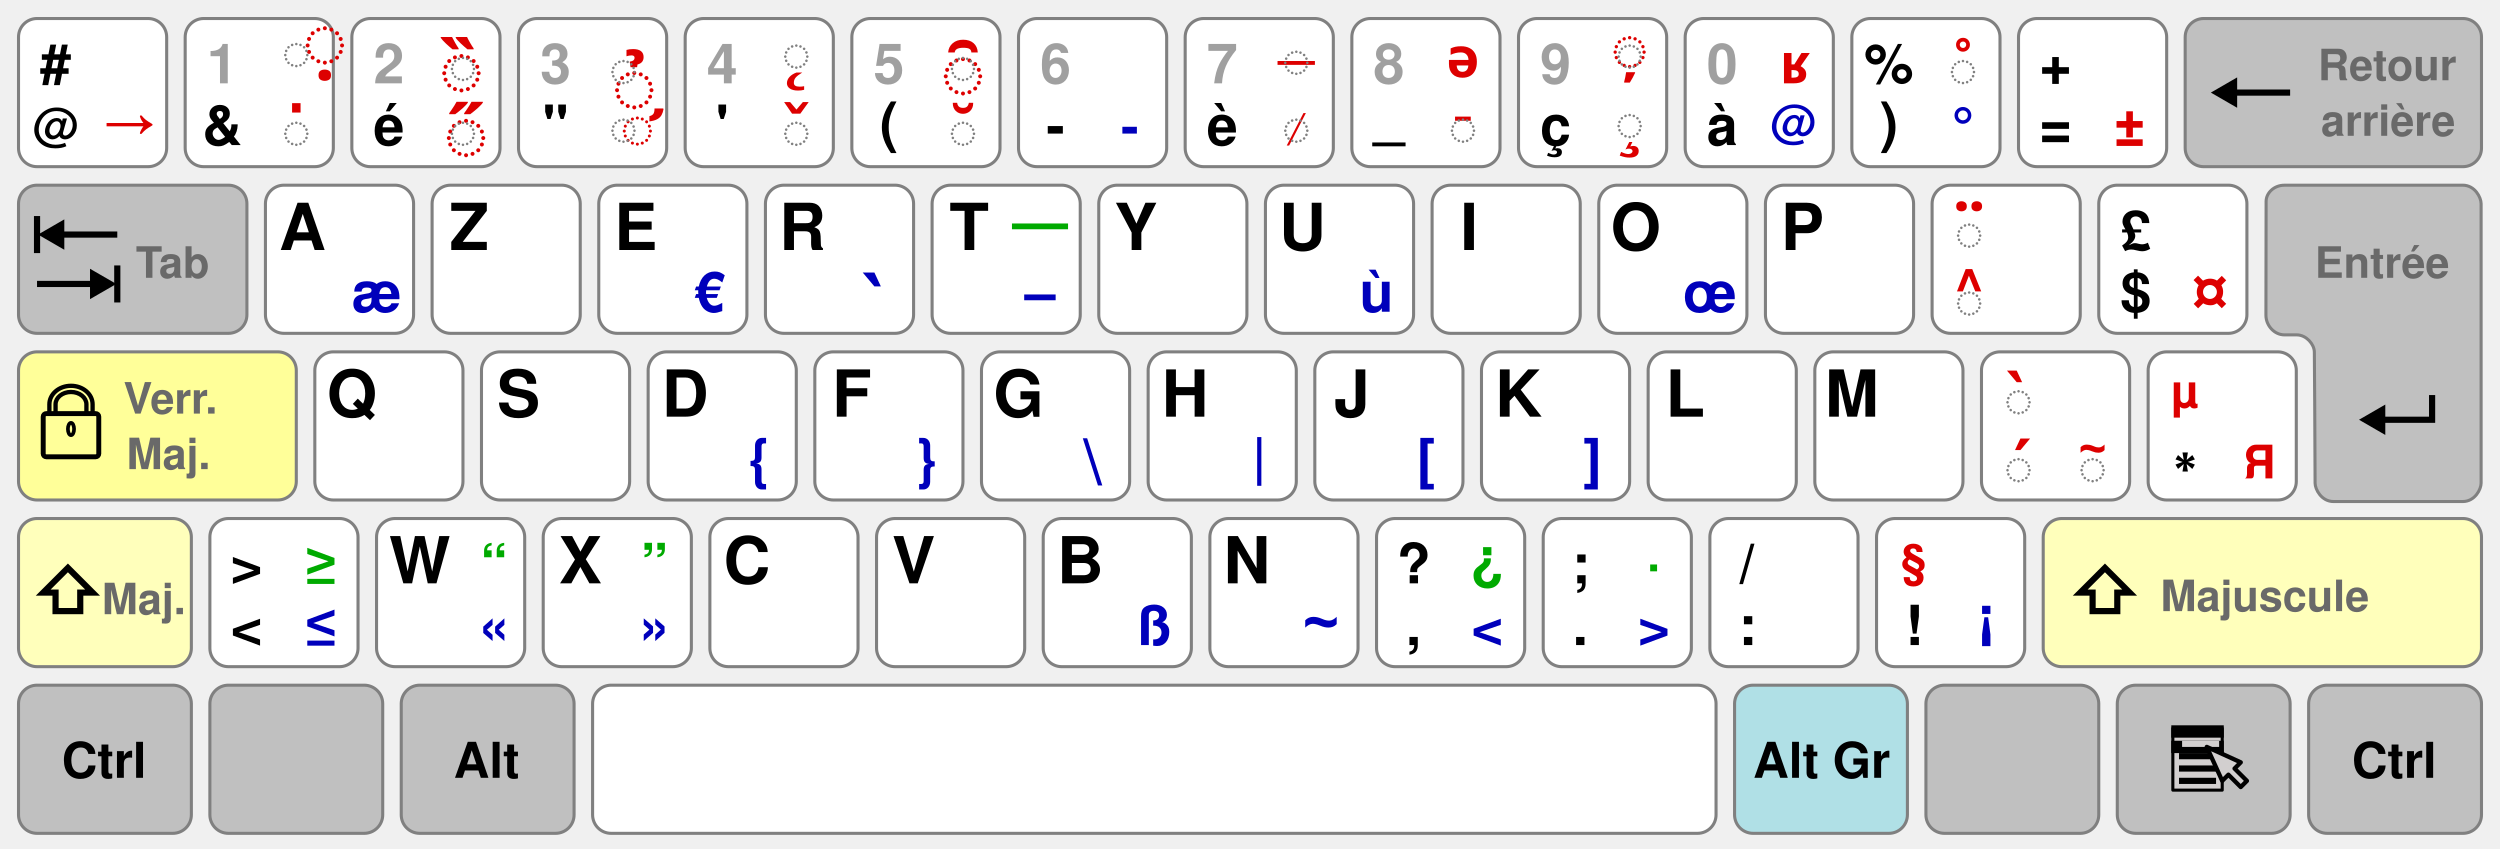
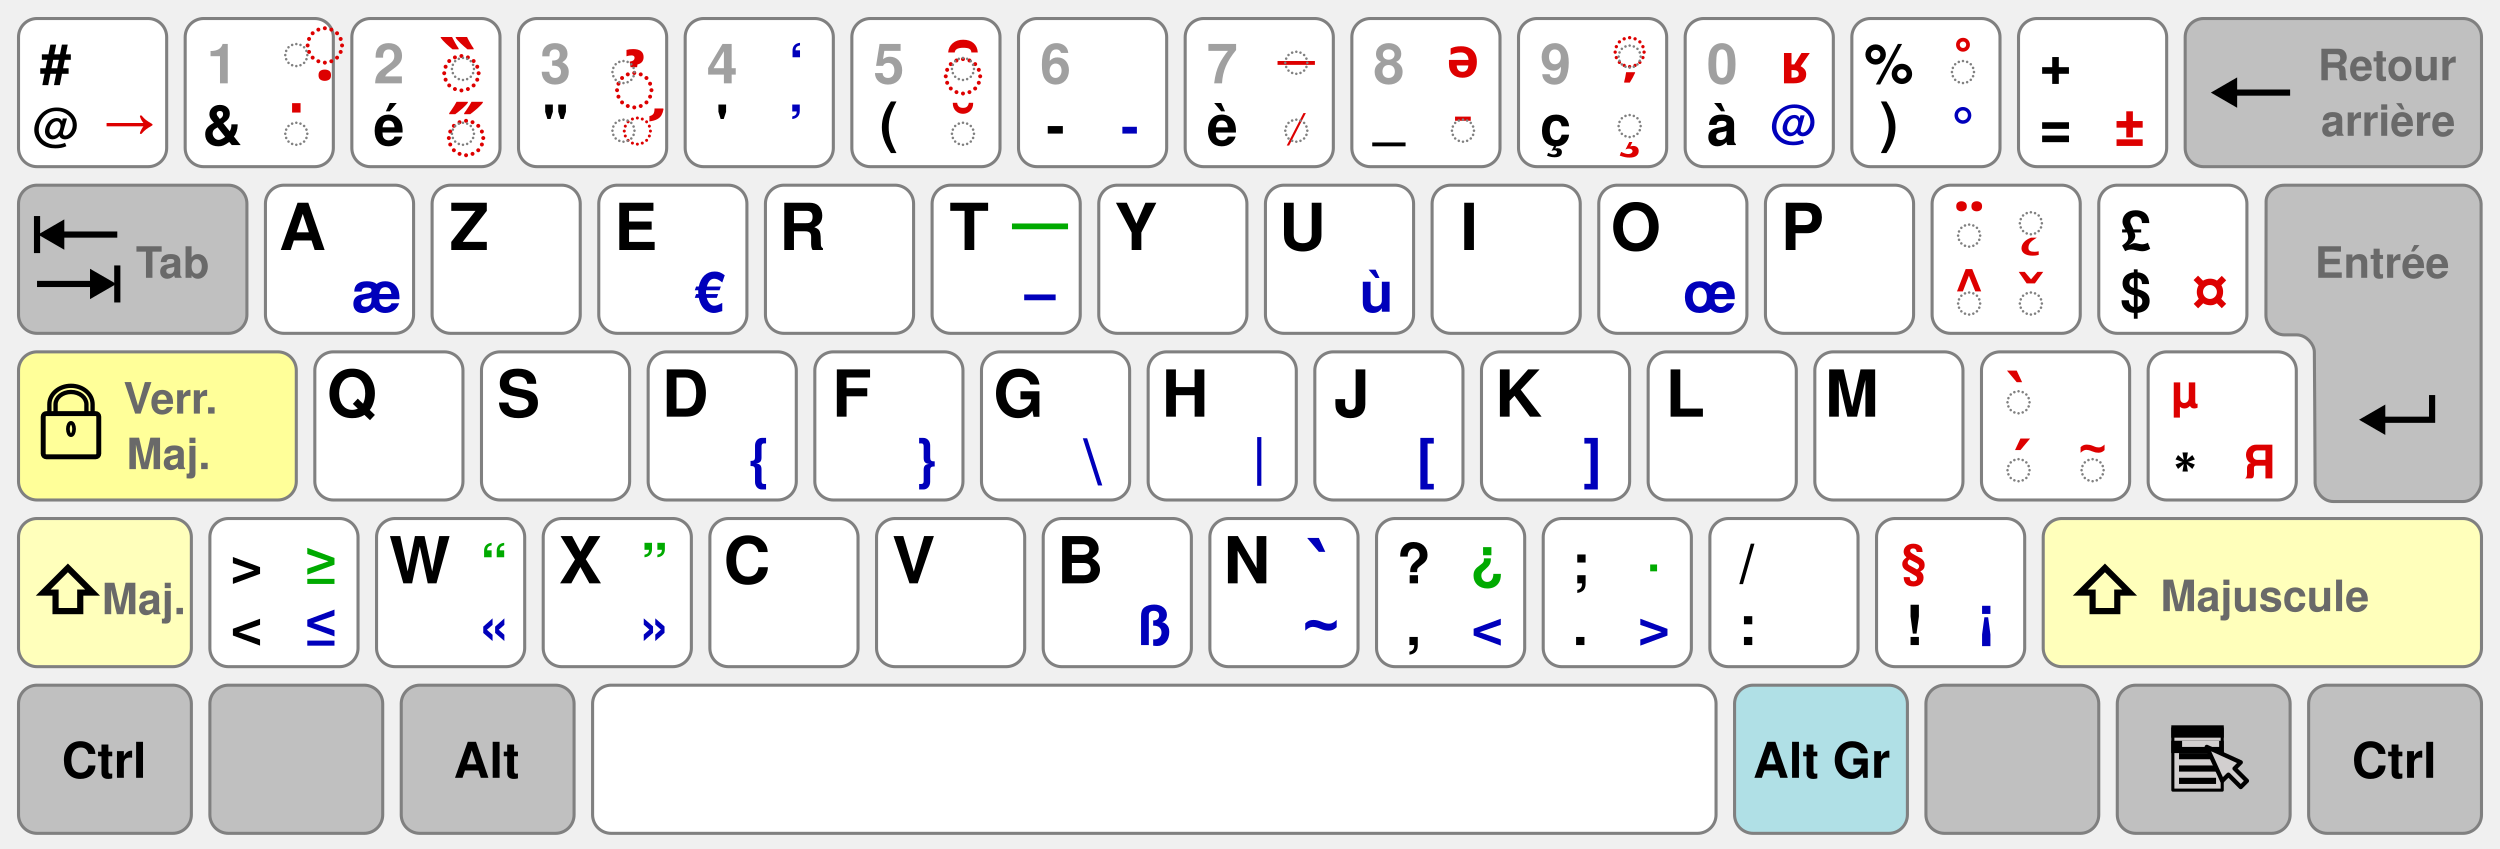
<svg xmlns="http://www.w3.org/2000/svg" xmlns:xlink="http://www.w3.org/1999/xlink" data-bbox="6 3 798 267" width="810" height="275" data-type="ugc">
  <g>
    <defs>
      <marker id="394c868e-2f39-435d-b176-720191200dfc" refX="0" refY="0" orient="auto" overflow="visible">
        <path d="M2.308 0l-3.46 2v-4l3.46 2z" fill-rule="evenodd" stroke="#000000" stroke-width=".4pt" />
      </marker>
    </defs>
    <g stroke="#808080">
      <path id="touche-carree" fill="#ffffff" d="M54 12v36a6 6 0 0 1-6 6H12a6 6 0 0 1-6-6V12a6 6 0 0 1 6-6h36a6 6 0 0 1 6 6z" />
      <use xlink:href="#touche-carree" transform="translate(54)" />
      <use xlink:href="#touche-carree" transform="translate(108)" />
      <use xlink:href="#touche-carree" transform="translate(162)" />
      <use xlink:href="#touche-carree" transform="translate(216)" />
      <use xlink:href="#touche-carree" transform="translate(270)" />
      <use xlink:href="#touche-carree" transform="translate(324)" />
      <use xlink:href="#touche-carree" transform="translate(378)" />
      <use xlink:href="#touche-carree" transform="translate(432)" />
      <use xlink:href="#touche-carree" transform="translate(486)" />
      <use xlink:href="#touche-carree" transform="translate(540)" />
      <use xlink:href="#touche-carree" transform="translate(594)" />
      <use xlink:href="#touche-carree" transform="translate(648)" />
      <use xlink:href="#touche-carree" transform="translate(80 54)" />
      <use xlink:href="#touche-carree" transform="translate(134 54)" />
      <use xlink:href="#touche-carree" transform="translate(188 54)" />
      <use xlink:href="#touche-carree" transform="translate(242 54)" />
      <use xlink:href="#touche-carree" transform="translate(296 54)" />
      <use xlink:href="#touche-carree" transform="translate(350 54)" />
      <use xlink:href="#touche-carree" transform="translate(404 54)" />
      <use xlink:href="#touche-carree" transform="translate(458 54)" />
      <use xlink:href="#touche-carree" transform="translate(512 54)" />
      <use xlink:href="#touche-carree" transform="translate(566 54)" />
      <use xlink:href="#touche-carree" transform="translate(620 54)" />
      <use xlink:href="#touche-carree" transform="translate(674 54)" />
      <use xlink:href="#touche-carree" transform="translate(96 108)" />
      <use xlink:href="#touche-carree" transform="translate(150 108)" />
      <use xlink:href="#touche-carree" transform="translate(204 108)" />
      <use xlink:href="#touche-carree" transform="translate(258 108)" />
      <use xlink:href="#touche-carree" transform="translate(312 108)" />
      <use xlink:href="#touche-carree" transform="translate(366 108)" />
      <use xlink:href="#touche-carree" transform="translate(420 108)" />
      <use xlink:href="#touche-carree" transform="translate(474 108)" />
      <use xlink:href="#touche-carree" transform="translate(528 108)" />
      <use xlink:href="#touche-carree" transform="translate(582 108)" />
      <use xlink:href="#touche-carree" transform="translate(636 108)" />
      <use xlink:href="#touche-carree" transform="translate(690 108)" />
      <use xlink:href="#touche-carree" transform="translate(62 162)" />
      <use xlink:href="#touche-carree" transform="translate(116 162)" />
      <use xlink:href="#touche-carree" transform="translate(170 162)" />
      <use xlink:href="#touche-carree" transform="translate(224 162)" />
      <use xlink:href="#touche-carree" transform="translate(278 162)" />
      <use xlink:href="#touche-carree" transform="translate(332 162)" />
      <use xlink:href="#touche-carree" transform="translate(386 162)" />
      <use xlink:href="#touche-carree" transform="translate(440 162)" />
      <use xlink:href="#touche-carree" transform="translate(494 162)" />
      <use xlink:href="#touche-carree" transform="translate(548 162)" />
      <use xlink:href="#touche-carree" transform="translate(602 162)" />
      <path fill="#ffffff" d="M556 228v36a6 6 0 0 1-6 6H198a6 6 0 0 1-6-6v-36a6 6 0 0 1 6-6h352a6 6 0 0 1 6 6z" />
    </g>
    <g stroke="#808080">
      <path fill="#c0c0c0" d="M804 12v36a6 6 0 0 1-6 6h-84a6 6 0 0 1-6-6V12a6 6 0 0 1 6-6h84a6 6 0 0 1 6 6z" />
      <path fill="#c0c0c0" d="M80 66v36a6 6 0 0 1-6 6H12a6 6 0 0 1-6-6V66a6 6 0 0 1 6-6h62a6 6 0 0 1 6 6z" />
      <path fill="#c0c0c0" d="M740.16 60.01c-3.44 0-5.94 2.56-5.94 5.24l-.06 36.88c0 3.31 2.69 6.37 6 6.37h3.99c3.08 0 5.7 3.04 5.7 5.59s.24 29.16.24 42.44c0 1.99 2.02 5.97 6 5.97h41.82c3.98 0 5.97-3.98 5.97-5.97V66c0-1.99-1.99-6-5.97-6z" />
      <path fill="#ffff99" d="M96 120v36a6 6 0 0 1-6 6H12a6 6 0 0 1-6-6v-36a6 6 0 0 1 6-6h78a6 6 0 0 1 6 6z" />
      <path fill="#ffffbb" d="M62 174v36a6 6 0 0 1-6 6H12a6 6 0 0 1-6-6v-36a6 6 0 0 1 6-6h44a6 6 0 0 1 6 6z" />
      <path fill="#ffffbb" d="M804 174v36a6 6 0 0 1-6 6H668a6 6 0 0 1-6-6v-36a6 6 0 0 1 6-6h130a6 6 0 0 1 6 6z" />
      <path id="touche-modif" fill="#c0c0c0" d="M62 228v36a6 6 0 0 1-6 6h-44a6 6 0 0 1-6-6v-36a6 6 0 0 1 6-6h44a6 6 0 0 1 6 6z" />
      <use xlink:href="#touche-modif" transform="translate(62)" />
      <use xlink:href="#touche-modif" transform="translate(124)" />
      <path fill="#b0e0e6" d="M618 228v36a6 6 0 0 1-6 6h-44a6 6 0 0 1-6-6v-36a6 6 0 0 1 6-6h44a6 6 0 0 1 6 6z" />
      <use xlink:href="#touche-modif" transform="translate(618)" />
      <use xlink:href="#touche-modif" transform="translate(680)" />
      <use xlink:href="#touche-modif" transform="translate(742)" />
    </g>
    <use xlink:href="#5ce5bfce-5d82-452f-9b36-9617dc446f9a" transform="translate(556)" width="1" height="1" />
    <path fill="#d2cfcf" stroke="#000000" stroke-linecap="round" stroke-linejoin="round" d="M720 236v20h-16v-20h16z" />
    <path d="M705.5 237h13m-13 5h13" fill="none" stroke="#000000" stroke-width="4" stroke-linecap="square" />
    <path d="M707 245h10m-10 4h10m-10 4h10" fill="none" stroke="#000000" stroke-width="2" stroke-linecap="square" />
    <path d="M708 241h10" fill="none" stroke="#d2cfcf" stroke-width="2" stroke-linecap="square" />
    <path d="M720 253l2-2 4 4 2-2-4-4 2-2-11-5 5 11z" fill="#d2cfcf" stroke="#000000" stroke-width="1.4" stroke-linejoin="round" />
    <path d="M742 30h-20" fill="none" stroke="#000000" stroke-width="2" marker-end="url(#394c868e-2f39-435d-b176-720191200dfc)" />
    <path d="M38 76H18" fill="none" stroke="#000000" stroke-width="2" marker-end="url(#394c868e-2f39-435d-b176-720191200dfc)" />
    <path d="M12 70v12" fill="none" stroke="#000000" stroke-width="2" />
    <path d="M12 92h20" fill="none" stroke="#000000" stroke-width="2" marker-end="url(#394c868e-2f39-435d-b176-720191200dfc)" />
    <path d="M38 86v12" fill="none" stroke="#000000" stroke-width="2" />
    <path id="3f8ecba6-9f71-4db8-b334-4c9da616a77c" d="M22 184l-8 8h4v6h8v-6h4z" fill="none" stroke="#000000" stroke-width="2" />
    <use xlink:href="#3f8ecba6-9f71-4db8-b334-4c9da616a77c" transform="translate(660)" width="1" height="1" />
    <path d="M788 128v8h-18" fill="none" stroke="#000000" stroke-width="2" marker-end="url(#394c868e-2f39-435d-b176-720191200dfc)" />
    <path fill="none" stroke="#000000" stroke-width="1.6" d="M32 135v12a1 1 0 0 1-1 1H15a1 1 0 0 1-1-1v-12a1 1 0 0 1 1-1h16a1 1 0 0 1 1 1z" />
    <path d="M16 134v-3a7 6 0 1 1 14 0v3m-12 0v-3a5 4 0 1 1 10 0v3" fill="none" stroke="#000000" stroke-width="1.4" />
    <path fill="none" stroke="#000000" stroke-width="1.2" d="M24 139c0 1.105-.448 2-1 2s-1-.895-1-2 .448-2 1-2 1 .895 1 2z" />
    <g style="text-align:center" font-size="18" font-weight="700" font-family="Nimbus Sans L,sans-serif" text-anchor="middle" fill="#000000">
      <text x="18" y="46" font-size="15">
                @
            </text>
      <text x="18" y="27">
                #
            </text>
      <text x="42" y="46" fill="#dd0000">
                →
            </text>
      <text x="72" y="47">
                &amp;
            </text>
      <text x="72" y="27" fill="#a0a0a0">
                1
            </text>
      <text x="96" y="52" fill="#dd0000" font-size="25">
                ˙
            </text>
      <text x="96" y="48" font-size="16" font-family="sans" fill="#808080">
                ◌
            </text>
      <text x="105.25" y="22" fill="#dd0000" font-size="25">
                ̣
            </text>
      <text x="96" y="22.5" font-size="16" fill="#808080">
                ◌
            </text>
      <text x="126" y="47">
                é
            </text>
      <text x="126" y="27" fill="#a0a0a0">
                2
            </text>
      <text x="151" y="52" fill="#dd0000" font-size="25">
                ̋
            </text>
      <text x="150" y="48" font-size="16" font-family="sans" fill="#808080">
                ◌
            </text>
      <text x="149.5" y="31" fill="#dd0000" font-size="25">
                ̏
            </text>
      <text x="150" y="27" font-size="16" fill="#808080">
                ◌
            </text>
      <text x="180" y="47">
                "
            </text>
      <text x="180" y="27" fill="#a0a0a0">
                3
            </text>
      <text x="206.5" y="48" font-size="19" fill="#dd0000">
                ̛
            </text>
      <text x="202" y="47" font-size="16" fill="#808080">
                ◌
            </text>
      <text x="205.5" y="36.5" fill="#dd0000" font-size="25">
                ̉
            </text>
      <text x="202" y="28" font-size="16" fill="#808080">
                ◌
            </text>
      <text x="234" y="47">
                '
            </text>
      <text x="234" y="27" fill="#a0a0a0">
                4
            </text>
-       <text x="258" y="52" fill="#dd0000" font-size="25">
-                 ˇ
-             </text>
-       <text x="258" y="48" font-size="16" fill="#808080">
-                 ◌
-             </text>
-       <text x="258" y="23.5" fill="#dd0000" font-size="25">
-                 ˛
-             </text>
-       <text x="258" y="23" font-size="16" fill="#808080">
-                 ◌
+       <text x="258" y="47" fill="#0000bb">
+                 ’
+             </text>
+       <text x="258" y="27" fill="#0000bb">
+                 ‘
            </text>
      <text x="288" y="46">
                (
            </text>
      <text x="288" y="27" fill="#a0a0a0">
                5
            </text>
      <text x="312" y="52" fill="#dd0000" font-size="25">
                ˘
            </text>
      <text x="312" y="48" font-size="16" fill="#808080">
                ◌
            </text>
      <text x="312" y="32" fill="#dd0000" font-size="25">
                ̑
            </text>
      <text x="312" y="27" font-size="16" fill="#808080">
                ◌
            </text>
      <text x="342" y="47">
                -
            </text>
      <text x="342" y="27" fill="#a0a0a0">
                6
            </text>
      <text x="366" y="47" fill="#0000bb">
                ‑
            </text>
      <text x="396" y="47">
                è
            </text>
      <text x="396" y="27" fill="#a0a0a0">
                7
            </text>
      <text x="420" y="45" fill="#dd0000" font-size="9">
                ╱
            </text>
      <text x="420" y="47" font-size="16" fill="#808080">
                ◌
            </text>
      <text x="420" y="23.5" fill="#dd0000" font-size="12">
                —
            </text>
      <text x="420" y="25" font-size="16" fill="#808080">
                ◌
            </text>
      <text x="450" y="44">
                _
            </text>
      <text x="450" y="27" fill="#a0a0a0">
                8
            </text>
      <text x="474" y="50" fill="#dd0000" font-size="17">
                ¯
            </text>
      <text x="474" y="47" font-size="16" fill="#808080">
                ◌
            </text>
      <text x="474" y="25" fill="#dd0000">
                ə
            </text>
      <text x="504" y="47">
                ç
            </text>
      <text x="504" y="27" fill="#a0a0a0">
                9
            </text>
      <text x="528" y="46" fill="#dd0000" font-size="23">
                ¸
            </text>
      <text x="528" y="45.5" font-size="16" fill="#808080">
                ◌
            </text>
      <text x="528" y="23" fill="#dd0000" font-size="21">
                ̦
            </text>
      <text x="528" y="23" font-size="16" fill="#808080">
                ◌
            </text>
      <text x="558" y="47">
                à
            </text>
      <text x="558" y="27" fill="#a0a0a0">
                0
            </text>
      <text x="581" y="45" fill="#0000bb" font-size="15">
                @
            </text>
      <text x="582" y="27" fill="#dd0000">
                ʁ
            </text>
      <text x="612" y="46">
                )
            </text>
      <text x="612" y="27">
                %
            </text>
      <text x="636" y="47" fill="#0000bb">
				°
            </text>
      <text x="636" y="31.5" fill="#dd0000" font-size="25">
                ˚
            </text>
      <text x="636" y="28" font-size="16" fill="#808080">
                ◌
            </text>
      <text x="666" y="47">
                =
            </text>
      <text x="666" y="27">
                +
            </text>
      <text x="690" y="47" fill="#dd0000">
                ±
            </text>
      <text x="98" y="81" font-size="21">
                A
            </text>
      <text x="122" y="101" fill="#0000bb">
                æ
            </text>
      <text x="152" y="81" font-size="21">
                Z
            </text>
      <text x="206" y="81" font-size="21">
                E
            </text>
      <text x="230" y="101" fill="#0000bb">
                €
            </text>
      <text x="260" y="81" font-size="21">
                R
            </text>
-       <text x="284" y="111" fill="#0000bb" font-size="30">
-                 `
-             </text>
      <text x="314" y="81" font-size="21">
                T
            </text>
      <text x="337" y="101" fill="#0000bb">
                –
            </text>
      <text x="337" y="78" fill="#00aa00">
                —
            </text>
      <text x="368" y="81" font-size="21">
                Y
            </text>
      <text x="422" y="81" font-size="21">
                U
            </text>
      <text x="446" y="101" fill="#0000bb">
                ù
            </text>
      <text x="476" y="81" font-size="21">
                I
            </text>
      <text x="530" y="81" font-size="21">
                O
            </text>
      <text x="554" y="101" fill="#0000bb">
                œ
            </text>
      <text x="584" y="81" font-size="21">
                P
            </text>
      <text x="638" y="99" font-size="17" fill="#dd0000">
                ^
            </text>
      <text x="638" y="103" font-size="16" fill="#808080">
                ◌
            </text>
      <text x="638" y="84" font-size="25" font-family="sans" fill="#dd0000">
                ¨
            </text>
      <text x="638" y="81" font-size="16" fill="#808080">
                ◌
            </text>
+       <text x="658" y="107" fill="#dd0000" font-size="25">
+                 ˇ
+             </text>
+       <text x="658" y="103" font-size="16" fill="#808080">
+                 ◌
+             </text>
+       <text x="658" y="77" fill="#dd0000" font-size="25">
+                 ˛
+             </text>
+       <text x="658" y="77" font-size="16" fill="#808080">
+                 ◌
+             </text>
      <text x="692" y="101">
                $
            </text>
      <text x="692" y="81">
                £
            </text>
      <text x="716" y="102" fill="#dd0000" font-size="21">
                ¤
            </text>
      <text x="114" y="135" font-size="21">
                Q
            </text>
      <text x="168" y="135" font-size="21">
                S
            </text>
      <text x="222" y="135" font-size="21">
                D
            </text>
      <text x="246" y="155" fill="#0000bb">
                {
            </text>
      <text x="276" y="135" font-size="21">
                F
            </text>
      <text x="300" y="155" fill="#0000bb">
                }
            </text>
      <text x="330" y="135" font-size="21">
                G
            </text>
      <text x="354" y="157" fill="#0000bb" font-size="21">
                \
            </text>
      <text x="384" y="135" font-size="21">
                H
            </text>
      <text x="408" y="154" fill="#0000bb" font-size="17">
                |
            </text>
      <text x="438" y="135" font-size="21">
                J
            </text>
      <text x="462" y="155" fill="#0000bb">
                [
            </text>
      <text x="492" y="135" font-size="21">
                K
            </text>
      <text x="516" y="155" fill="#0000bb">
                ]
            </text>
      <text x="546" y="135" font-size="21">
                L
            </text>
      <text x="600" y="135" font-size="21">
                M
            </text>
      <text x="654" y="161" font-size="25" fill="#dd0000">
                ´
            </text>
      <text x="654" y="157" font-size="16" fill="#808080">
                ◌
            </text>
      <text x="654" y="139" font-size="25" fill="#dd0000">
                `
            </text>
      <text x="654" y="135" font-size="16" fill="#808080">
                ◌
            </text>
      <text x="678" y="151" font-size="16" font-family="Arial Black" fill="#dd0000">
                ~
            </text>
      <text x="678" y="157" font-size="16" fill="#808080">
                ◌
            </text>
      <text x="708" y="155" font-size="22">
                ∗
            </text>
      <text x="708" y="132" font-size="15" fill="#dd0000">
                µ
            </text>
      <text x="732" y="155" font-size="15" fill="#dd0000">
                Я
            </text>
      <text x="80" y="209">
                &lt;
            </text>
      <text x="80" y="189">
                &gt;
            </text>
      <text x="104" y="209" fill="#0000bb">
                ≤
            </text>
      <text x="104" y="189" fill="#00aa00">
                ≥
            </text>
      <text x="136" y="189" font-size="21">
                W
            </text>
      <text x="160" y="209" fill="#0000bb">
                «
            </text>
      <text x="160" y="189" fill="#00aa00">
                “
            </text>
      <text x="188" y="189" font-size="21">
                X
            </text>
      <text x="212" y="209" fill="#0000bb">
                »
            </text>
      <text x="212" y="189" fill="#00aa00">
                ”
            </text>
      <text x="242" y="189" font-size="21">
                C
            </text>
      <text x="296" y="189" font-size="21">
                V
            </text>
      <text x="350" y="189" font-size="21">
                B
            </text>
      <text x="374" y="209" fill="#0000bb">
                ß
            </text>
      <text x="404" y="189" font-size="21">
                N
            </text>
-       <text x="428" y="209" font-family="Arial Black" font-size="21" fill="#0000bb">
+       <text x="428" y="210" font-family="Arial Black" font-size="21" fill="#0000bb">
                ~
+             </text>
+       <text x="428" y="197" fill="#0000bb" font-size="30">
+                 `
            </text>
      <text x="458" y="209">
                ,
            </text>
      <text x="458" y="189">
                ?
            </text>
      <text x="482" y="209" fill="#0000bb">
                &lt;
            </text>
      <text x="482" y="187" fill="#00aa00">
                ¿
            </text>
      <text x="512" y="209">
                .
            </text>
      <text x="512" y="189">
                ;
            </text>
      <text x="536" y="209" fill="#0000bb">
                &gt;
            </text>
      <text x="536" y="189" fill="#00aa00">
                ·
            </text>
      <text x="566" y="209">
                :
            </text>
      <text x="566" y="189">
                /
            </text>
      <text x="620" y="209">
                !
            </text>
      <text x="620" y="187" font-size="15" fill="#dd0000">
                §
            </text>
      <text x="644" y="206" fill="#0000bb">
                ¡
            </text>
    </g>
    <g style="text-align:right" font-size="16" font-weight="700" font-family="Nimbus Sans L,sans-serif">
      <text x="20" y="252">
                Ctrl
            </text>
      <text x="147" y="252">
                Alt
            </text>
      <text x="568" y="252">
                Alt Gr
            </text>
      <text x="762" y="252">
                Ctrl
            </text>
      <text x="751" y="26" font-size="14" fill="#696969">
                Retour
            </text>
      <text x="752" y="44" font-size="14" fill="#696969">
                arrière
            </text>
      <text x="44" y="90" font-size="14" fill="#696969">
                Tab
            </text>
      <text x="750" y="90" font-size="14" fill="#696969">
                Entrée
            </text>
      <text x="40" y="134" font-size="14" fill="#696969">
                Verr.
            </text>
      <text x="41" y="152" font-size="14" fill="#696969">
                Maj.
            </text>
      <text x="33" y="199" font-size="14" fill="#696969">
                Maj.
            </text>
      <text x="700" y="198" font-size="14" fill="#696969">
                Majuscule
            </text>
    </g>
  </g>
</svg>
